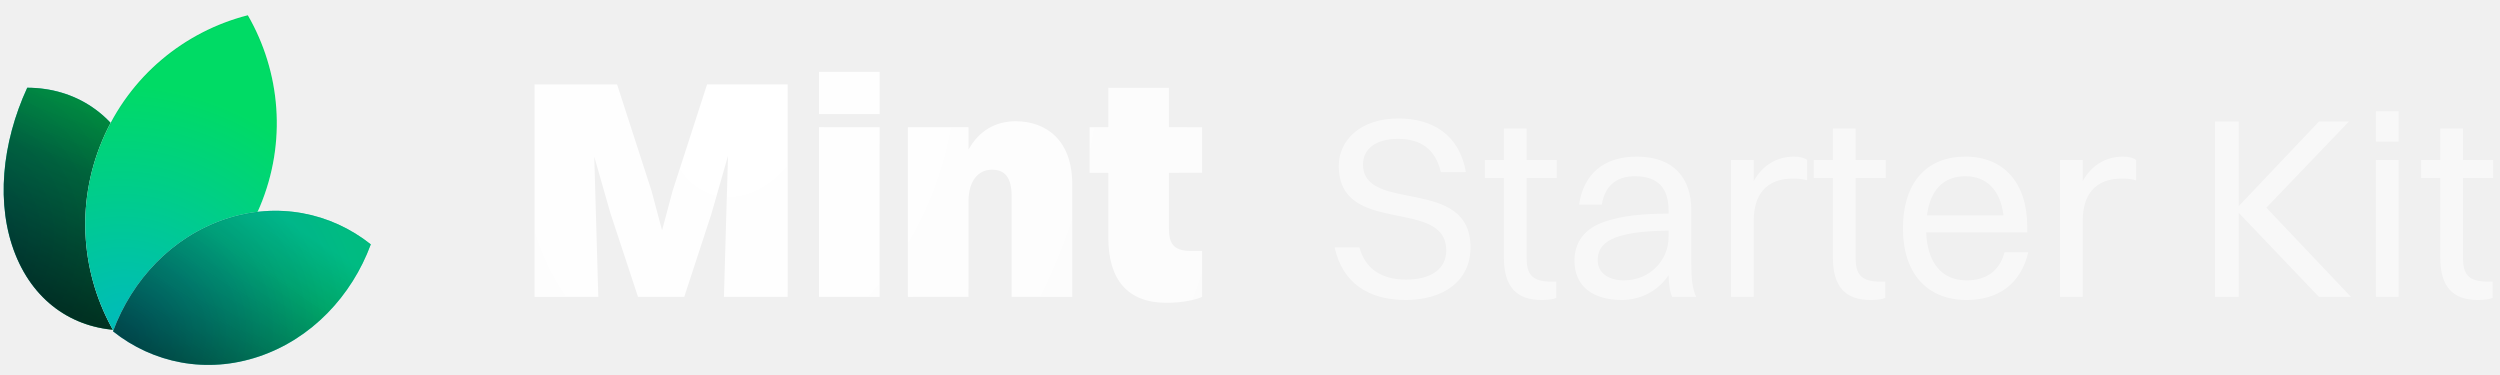
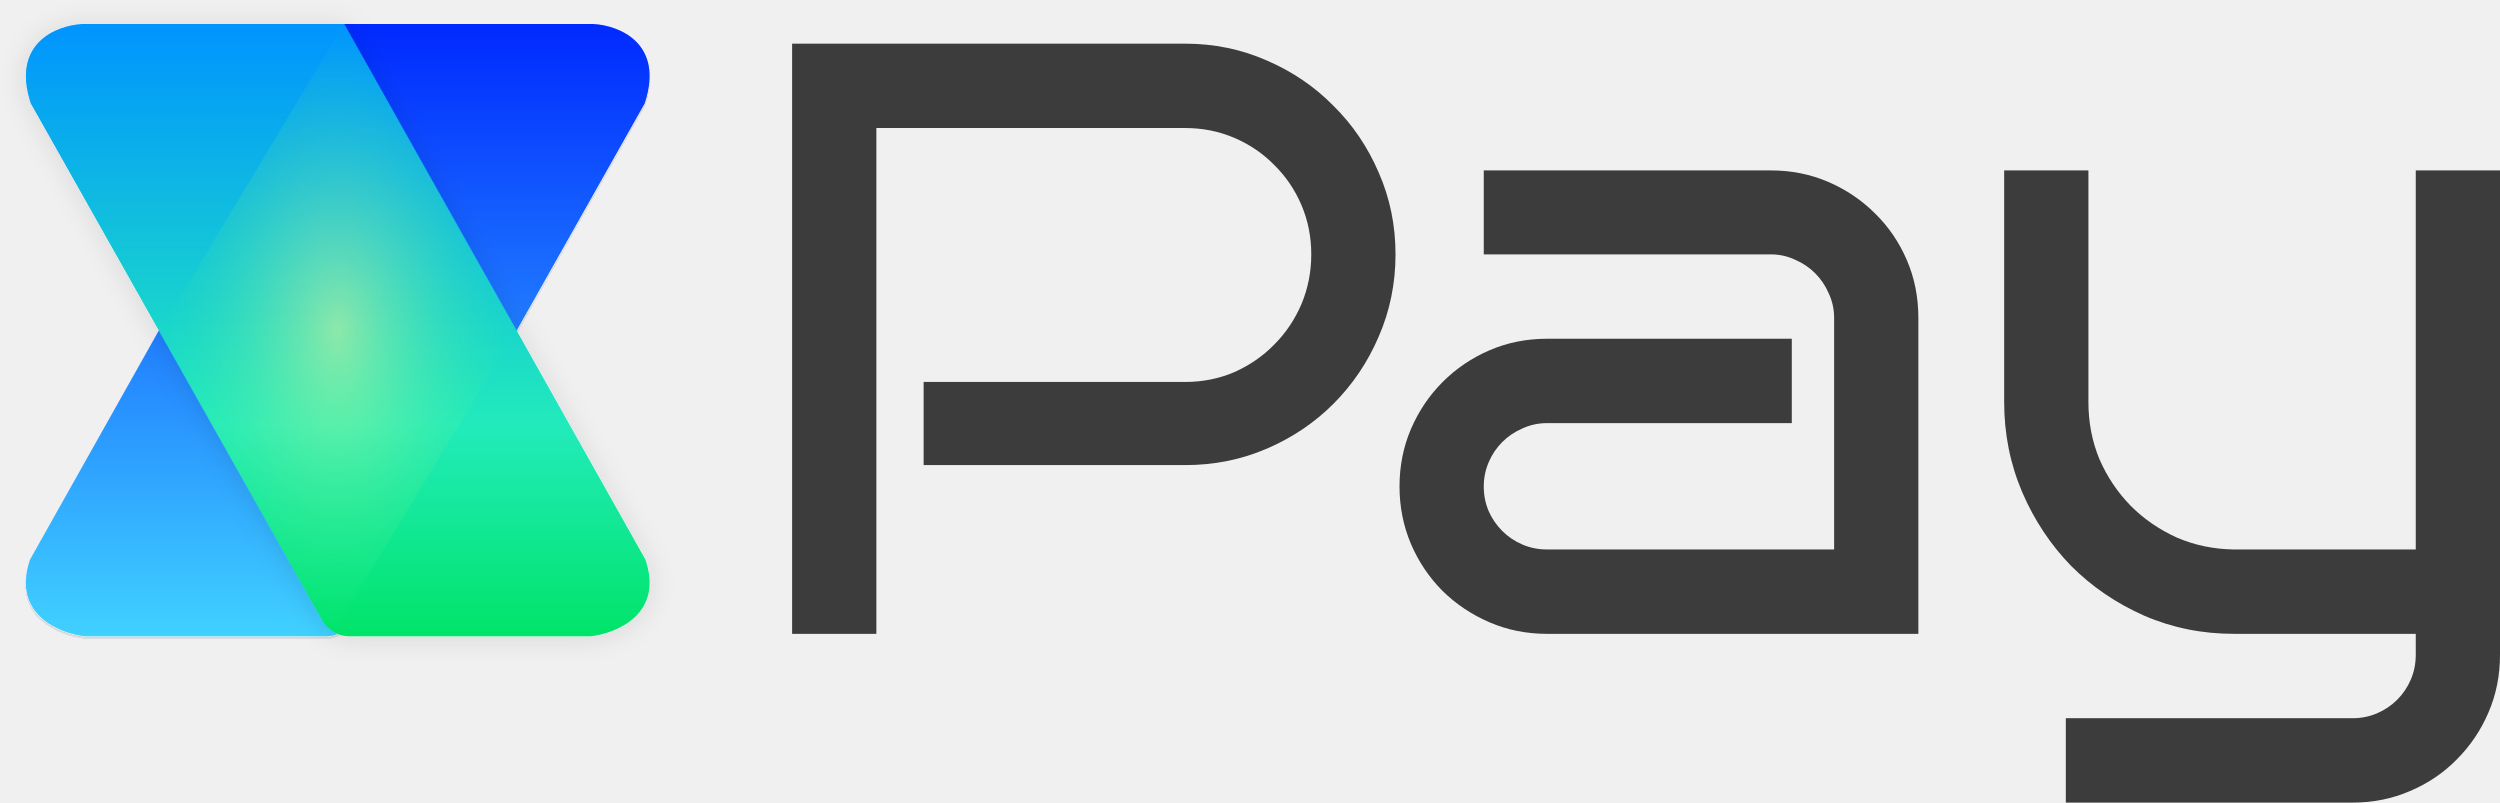
- <svg xmlns="http://www.w3.org/2000/svg" width="160" height="24" viewBox="0 0 160 24" fill="none">
-   <path d="M7.953 21.139C4.896 21.13 2.255 19.458 0.987 16.29C-0.28 13.121 0.109 9.163 1.744 5.615C4.801 5.624 7.442 7.296 8.71 10.465C9.977 13.633 9.588 17.591 7.953 21.139Z" fill="white" />
-   <path d="M7.953 21.139C4.896 21.13 2.255 19.458 0.987 16.29C-0.28 13.121 0.109 9.163 1.744 5.615C4.801 5.624 7.442 7.296 8.71 10.465C9.977 13.633 9.588 17.591 7.953 21.139Z" fill="url(#paint0_radial_115_109)" />
-   <path d="M7.953 21.139C4.896 21.13 2.255 19.458 0.987 16.29C-0.28 13.121 0.109 9.163 1.744 5.615C4.801 5.624 7.442 7.296 8.71 10.465C9.977 13.633 9.588 17.591 7.953 21.139Z" fill="black" fill-opacity="0.5" style="mix-blend-mode:hard-light" />
-   <path d="M7.953 21.139C4.896 21.13 2.255 19.458 0.987 16.29C-0.28 13.121 0.109 9.163 1.744 5.615C4.801 5.624 7.442 7.296 8.71 10.465C9.977 13.633 9.588 17.591 7.953 21.139Z" fill="url(#paint1_linear_115_109)" fill-opacity="0.5" style="mix-blend-mode:hard-light" />
-   <path d="M7.935 21.111C4.897 21.096 2.274 19.431 1.013 16.279C-0.248 13.124 0.136 9.182 1.762 5.643C4.8 5.659 7.423 7.324 8.684 10.476C9.945 13.63 9.561 17.572 7.935 21.111Z" stroke="url(#paint2_linear_115_109)" stroke-opacity="0.05" stroke-width="0.056" />
-   <path d="M7.31 21.257C11.354 20.221 14.884 17.375 16.628 13.236C18.373 9.097 17.945 4.587 15.86 0.976C11.816 2.012 8.287 4.858 6.542 8.998C4.797 13.137 5.225 17.646 7.31 21.257Z" fill="white" />
-   <path d="M7.31 21.257C11.354 20.221 14.884 17.375 16.628 13.236C18.373 9.097 17.945 4.587 15.86 0.976C11.816 2.012 8.287 4.858 6.542 8.998C4.797 13.137 5.225 17.646 7.31 21.257Z" fill="url(#paint3_radial_115_109)" />
-   <path d="M16.602 13.225C14.864 17.349 11.351 20.187 7.324 21.225C5.253 17.624 4.829 13.132 6.568 9.009C8.306 4.885 11.819 2.047 15.846 1.009C17.918 4.61 18.341 9.101 16.602 13.225Z" stroke="url(#paint4_linear_115_109)" stroke-opacity="0.05" stroke-width="0.056" />
-   <path d="M7.234 21.207C9.789 23.237 13.21 23.951 16.577 22.814C19.944 21.677 22.506 18.945 23.73 15.638C21.175 13.608 17.754 12.894 14.387 14.031C11.02 15.168 8.458 17.901 7.234 21.207Z" fill="white" />
-   <path d="M7.234 21.207C9.789 23.237 13.21 23.951 16.577 22.814C19.944 21.677 22.506 18.945 23.73 15.638C21.175 13.608 17.754 12.894 14.387 14.031C11.02 15.168 8.458 17.901 7.234 21.207Z" fill="url(#paint5_radial_115_109)" />
-   <path d="M7.234 21.207C9.789 23.237 13.21 23.951 16.577 22.814C19.944 21.677 22.506 18.945 23.73 15.638C21.175 13.608 17.754 12.894 14.387 14.031C11.02 15.168 8.458 17.901 7.234 21.207Z" fill="black" fill-opacity="0.2" style="mix-blend-mode:hard-light" />
-   <path d="M7.234 21.207C9.789 23.237 13.21 23.951 16.577 22.814C19.944 21.677 22.506 18.945 23.73 15.638C21.175 13.608 17.754 12.894 14.387 14.031C11.02 15.168 8.458 17.901 7.234 21.207Z" fill="url(#paint6_linear_115_109)" fill-opacity="0.5" style="mix-blend-mode:hard-light" />
-   <path d="M16.568 22.787C13.218 23.918 9.814 23.212 7.267 21.198C8.492 17.907 11.044 15.189 14.396 14.058C17.747 12.927 21.15 13.633 23.697 15.648C22.472 18.938 19.92 21.656 16.568 22.787Z" stroke="url(#paint7_linear_115_109)" stroke-opacity="0.05" stroke-width="0.056" />
-   <path d="M34.212 19V5.4H39.492L41.692 12.2L42.372 14.74L43.052 12.2L45.252 5.4H50.412V19H46.332L46.592 9.98L45.532 13.68L43.792 19H40.832L39.052 13.6L38.032 10.02L38.292 19H34.212ZM52.416 7.3V4.6H56.295V7.3H52.416ZM52.416 19V8.14H56.295V19H52.416ZM58.104 19V8.14H61.984V9.58C62.664 8.34 63.744 7.76 65.004 7.76C66.964 7.76 68.624 8.98 68.624 11.78V19H64.744V12.56C64.744 11.34 64.304 10.86 63.484 10.86C62.604 10.86 61.984 11.58 61.984 12.88V19H58.104ZM70.933 15.22V11.06H69.733V8.14H70.933V5.62H74.813V8.14H76.933V11.06H74.813V14.6C74.813 15.5 75.033 16.06 76.213 16.06H76.933V19C76.493 19.2 75.673 19.38 74.653 19.38C72.153 19.38 70.933 17.88 70.933 15.22Z" fill="url(#paint8_radial_115_109)" />
-   <path d="M87.232 10.519C87.232 13.687 94.112 11.229 94.112 15.832C94.112 17.994 92.364 19.198 89.971 19.198C87.562 19.198 85.912 18.093 85.417 15.832H87.001C87.364 17.169 88.371 17.895 89.987 17.895C91.671 17.895 92.561 17.152 92.561 16.03C92.561 12.598 85.681 15.155 85.681 10.618C85.681 9.001 87.034 7.582 89.509 7.582C91.671 7.582 93.403 8.621 93.816 11.014H92.215C91.868 9.529 90.912 8.886 89.476 8.886C88.057 8.886 87.232 9.529 87.232 10.519ZM96.25 16.476V11.393H95.029V10.239H96.25V8.226H97.702V10.239H99.632V11.393H97.702V16.476C97.702 17.532 98.015 18.026 99.302 18.026H99.599V19.066C99.434 19.148 99.071 19.198 98.659 19.198C97.025 19.198 96.25 18.323 96.25 16.476ZM102.516 13.093H101.064C101.345 11.162 102.615 10.024 104.76 10.024C107.103 10.024 108.242 11.393 108.242 13.44V16.888C108.242 17.895 108.324 18.521 108.555 19H107.021C106.856 18.654 106.806 18.142 106.79 17.614C106.047 18.72 104.859 19.198 103.803 19.198C101.988 19.198 100.767 18.357 100.767 16.69C100.767 15.486 101.427 14.611 102.714 14.182C103.902 13.786 105.107 13.687 106.79 13.671V13.473C106.79 12.053 106.13 11.278 104.628 11.278C103.374 11.278 102.698 11.971 102.516 13.093ZM102.252 16.657C102.252 17.465 102.929 17.944 103.952 17.944C105.569 17.944 106.79 16.674 106.79 15.172V14.759C103.061 14.793 102.252 15.585 102.252 16.657ZM110.787 19V10.239H112.239V11.591C112.833 10.519 113.774 10.024 114.83 10.024C115.176 10.024 115.49 10.107 115.655 10.239V11.542C115.407 11.46 115.094 11.427 114.747 11.427C112.998 11.427 112.239 12.515 112.239 14.1V19H110.787ZM117.305 16.476V11.393H116.084V10.239H117.305V8.226H118.757V10.239H120.688V11.393H118.757V16.476C118.757 17.532 119.071 18.026 120.358 18.026H120.655V19.066C120.49 19.148 120.127 19.198 119.714 19.198C118.081 19.198 117.305 18.323 117.305 16.476ZM129.809 16.145C129.33 18.192 127.862 19.198 125.865 19.198C123.324 19.198 121.79 17.482 121.79 14.627C121.79 11.658 123.324 10.024 125.783 10.024C128.258 10.024 129.743 11.723 129.743 14.512V14.875H123.275C123.357 16.838 124.281 17.944 125.865 17.944C127.103 17.944 127.977 17.35 128.291 16.145H129.809ZM125.783 11.278C124.38 11.278 123.539 12.152 123.324 13.786H128.225C128.027 12.169 127.152 11.278 125.783 11.278ZM131.843 19V10.239H133.295V11.591C133.889 10.519 134.829 10.024 135.885 10.024C136.232 10.024 136.545 10.107 136.71 10.239V11.542C136.463 11.46 136.149 11.427 135.803 11.427C134.054 11.427 133.295 12.515 133.295 14.1V19H131.843ZM141.763 19V7.78H143.281V13.192L148.413 7.78H150.327L145.047 13.291L150.459 19H148.413L143.281 13.621V19H141.763ZM152.06 9.067V7.12H153.512V9.067H152.06ZM152.06 19V10.239H153.512V19H152.06ZM156.178 16.476V11.393H154.957V10.239H156.178V8.226H157.63V10.239H159.56V11.393H157.63V16.476C157.63 17.532 157.943 18.026 159.23 18.026H159.527V19.066C159.362 19.148 158.999 19.198 158.587 19.198C156.953 19.198 156.178 18.323 156.178 16.476Z" fill="white" fill-opacity="0.55" />
+ <svg xmlns="http://www.w3.org/2000/svg" width="1355" height="435" viewBox="0 0 1355 435" fill="none">
+   <path d="M756.372 137.872C756.372 153.635 753.328 168.507 747.24 182.486C741.3 196.316 733.133 208.436 722.738 218.846C712.492 229.107 700.464 237.212 686.654 243.16C672.844 249.109 658.069 252.083 642.329 252.083H500.605V207.023H642.329C651.832 207.023 660.742 205.239 669.058 201.67C677.373 197.952 684.575 192.97 690.664 186.724C696.9 180.478 701.801 173.191 705.365 164.863C708.928 156.386 710.71 147.389 710.71 137.872C710.71 128.354 708.928 119.431 705.365 111.103C701.801 102.775 696.9 95.563 690.664 89.466C684.575 83.22 677.373 78.312 669.058 74.743C660.742 71.174 651.832 69.389 642.329 69.389H474.989V343.542H429.327V23.66H642.329C658.069 23.66 672.844 26.709 686.654 32.806C700.464 38.755 712.492 46.934 722.738 57.344C733.133 67.605 741.3 79.651 747.24 93.481C753.328 107.311 756.372 122.108 756.372 137.872Z" fill="#3C3C3C" />
+   <path d="M1039.75 343.542H838.501C827.364 343.542 816.969 341.46 807.317 337.296C797.665 333.132 789.201 327.481 781.925 320.342C774.649 313.055 768.932 304.579 764.774 294.913C760.616 285.097 758.537 274.688 758.537 263.683C758.537 252.529 760.616 242.119 764.774 232.453C768.932 222.787 774.649 214.31 781.925 207.023C789.201 199.736 797.665 194.011 807.317 189.847C816.969 185.683 827.364 183.601 838.501 183.601H971.151V229.33H838.501C833.749 229.33 829.295 230.297 825.137 232.23C820.979 234.015 817.341 236.468 814.222 239.591C811.104 242.714 808.654 246.358 806.872 250.522C805.09 254.686 804.199 259.073 804.199 263.683C804.199 268.442 805.09 272.903 806.872 277.067C808.654 281.082 811.104 284.651 814.222 287.774C817.341 290.897 820.979 293.351 825.137 295.136C829.295 296.92 833.749 297.812 838.501 297.812H994.093V172.224C994.093 167.614 993.128 163.227 991.197 159.063C989.415 154.899 986.965 151.256 983.847 148.133C980.728 145.01 977.09 142.556 972.932 140.772C968.775 138.838 964.394 137.872 959.791 137.872H804.199V92.365H959.791C970.928 92.365 981.322 94.448 990.974 98.612C1000.63 102.775 1009.09 108.501 1016.37 115.788C1023.64 122.926 1029.36 131.328 1033.52 140.995C1037.68 150.661 1039.75 161.071 1039.75 172.224V343.542Z" fill="#3C3C3C" />
+   <path d="M1355 354.918C1355 366.072 1352.92 376.482 1348.76 386.148C1344.61 395.814 1338.89 404.291 1331.61 411.578C1324.48 418.865 1316.02 424.59 1306.22 428.754C1296.57 432.918 1286.25 435 1275.26 435H1119.67V389.271H1275.26C1279.86 389.271 1284.24 388.379 1288.4 386.594C1292.56 384.809 1296.2 382.356 1299.31 379.233C1302.43 376.11 1304.88 372.466 1306.67 368.302C1308.45 364.138 1309.34 359.677 1309.34 354.918V343.542H1210.77C1193.54 343.542 1177.36 340.27 1162.21 333.727C1147.06 327.034 1133.85 318.037 1122.56 306.735C1111.43 295.284 1102.59 281.974 1096.06 266.806C1089.52 251.488 1086.26 235.204 1086.26 217.954V92.365H1131.92V217.954C1131.92 228.958 1133.92 239.294 1137.93 248.96C1142.09 258.478 1147.73 266.88 1154.86 274.167C1161.99 281.305 1170.3 287.031 1179.81 291.343C1189.46 295.507 1199.78 297.664 1210.77 297.812H1309.34V92.365H1355V354.918Z" fill="#3C3C3C" />
+   <g filter="url(#filter0_d_288_2800)">
+     <path d="M321.553 13H179.503L16.316 303.226C6.169 332.665 31.817 343.265 45.909 344.885H176.967C183.731 344.885 188.804 340.256 190.496 337.942L349.455 56.048C360.278 23.276 335.363 13.694 321.553 13Z" fill="url(#paint0_linear_288_2800)" />
+   </g>
+   <g filter="url(#filter1_d_288_2800)">
+     <path d="M44.554 13H186.604L349.791 303.226C359.937 332.665 334.289 343.265 320.197 344.885H189.139C182.375 344.885 177.302 340.256 175.611 337.942L16.651 56.048C5.828 23.276 30.744 13.694 44.554 13Z" fill="url(#paint1_linear_288_2800)" />
+   </g>
+   <path d="M86.451 179.614L186.407 13L279.655 179.614L179.699 344.213L86.451 179.614Z" fill="url(#paint2_diamond_288_2800)" fill-opacity="0.5" />
  <defs>
-     <radialGradient id="paint0_radial_115_109" cx="0" cy="0" r="1" gradientUnits="userSpaceOnUse" gradientTransform="translate(-3.00503 15.023) rotate(-10.029) scale(17.9572 17.784)">
-       <stop stop-color="#00B0BB" />
-       <stop offset="1" stop-color="#00DB65" />
-     </radialGradient>
-     <linearGradient id="paint1_linear_115_109" x1="7.39" y1="4.813" x2="1.63" y2="18.689" gradientUnits="userSpaceOnUse">
-       <stop stop-color="#18E299" />
-       <stop offset="1" />
+     <filter id="filter0_d_288_2800" x="13" y="13" width="340.106" height="333.885" filterUnits="userSpaceOnUse" color-interpolation-filters="sRGB">
+       <feFlood flood-opacity="0" result="BackgroundImageFix" />
+       <feColorMatrix in="SourceAlpha" type="matrix" values="0 0 0 0 0 0 0 0 0 0 0 0 0 0 0 0 0 0 127 0" result="hardAlpha" />
+       <feOffset dy="1" />
+       <feGaussianBlur stdDeviation="0.5" />
+       <feComposite in2="hardAlpha" operator="out" />
+       <feColorMatrix type="matrix" values="0 0 0 0 0 0 0 0 0 0 0 0 0 0 0 0 0 0 0.1 0" />
+       <feBlend mode="normal" in2="BackgroundImageFix" result="effect1_dropShadow_288_2800" />
+       <feBlend mode="normal" in="SourceGraphic" in2="effect1_dropShadow_288_2800" result="shape" />
+     </filter>
+     <filter id="filter1_d_288_2800" x="0" y="0" width="366.106" height="359.885" filterUnits="userSpaceOnUse" color-interpolation-filters="sRGB">
+       <feFlood flood-opacity="0" result="BackgroundImageFix" />
+       <feColorMatrix in="SourceAlpha" type="matrix" values="0 0 0 0 0 0 0 0 0 0 0 0 0 0 0 0 0 0 127 0" result="hardAlpha" />
+       <feOffset dy="1" />
+       <feGaussianBlur stdDeviation="7" />
+       <feComposite in2="hardAlpha" operator="out" />
+       <feColorMatrix type="matrix" values="0 0 0 0 0 0 0 0 0 0 0 0 0 0 0 0 0 0 0.1 0" />
+       <feBlend mode="normal" in2="BackgroundImageFix" result="effect1_dropShadow_288_2800" />
+       <feBlend mode="normal" in="SourceGraphic" in2="effect1_dropShadow_288_2800" result="shape" />
+     </filter>
+     <linearGradient id="paint0_linear_288_2800" x1="183.053" y1="13" x2="183.053" y2="344.885" gradientUnits="userSpaceOnUse">
+       <stop stop-color="#0029FF" />
+       <stop offset="1" stop-color="#40D1FF" />
    </linearGradient>
-     <linearGradient id="paint2_linear_115_109" x1="7.948" y1="8.016" x2="1.761" y2="18.746" gradientUnits="userSpaceOnUse">
-       <stop />
-       <stop offset="1" stop-opacity="0" />
+     <linearGradient id="paint1_linear_288_2800" x1="183.053" y1="13" x2="183.053" y2="344.885" gradientUnits="userSpaceOnUse">
+       <stop stop-color="#0094FF" />
+       <stop offset="0.656" stop-color="#22EBBB" />
+       <stop offset="1" stop-color="#00E469" />
    </linearGradient>
-     <radialGradient id="paint3_radial_115_109" cx="0" cy="0" r="1" gradientUnits="userSpaceOnUse" gradientTransform="translate(8.11404 20.8822) rotate(-75.7542) scale(21.6246 23.7772)">
-       <stop stop-color="#00BBBB" />
-       <stop offset="0.713" stop-color="#00DB65" />
-     </radialGradient>
-     <linearGradient id="paint4_linear_115_109" x1="7.602" y1="5.871" x2="15.556" y2="16.372" gradientUnits="userSpaceOnUse">
-       <stop />
-       <stop offset="1" stop-opacity="0" />
-     </linearGradient>
-     <radialGradient id="paint5_radial_115_109" cx="0" cy="0" r="1" gradientUnits="userSpaceOnUse" gradientTransform="translate(7.84537 21.5181) rotate(-20.3525) scale(18.5603 17.32)">
-       <stop stop-color="#00B0BB" />
-       <stop offset="1" stop-color="#00DB65" />
-     </radialGradient>
-     <linearGradient id="paint6_linear_115_109" x1="16.808" y1="13.007" x2="10.041" y2="22.994" gradientUnits="userSpaceOnUse">
-       <stop stop-color="#00B1BC" />
-       <stop offset="1" />
-     </linearGradient>
-     <linearGradient id="paint7_linear_115_109" x1="16.808" y1="13.007" x2="14.169" y2="23.841" gradientUnits="userSpaceOnUse">
-       <stop />
-       <stop offset="1" stop-opacity="0" />
-     </linearGradient>
-     <radialGradient id="paint8_radial_115_109" cx="0" cy="0" r="1" gradientUnits="userSpaceOnUse" gradientTransform="translate(47.2781 7) rotate(19.0047) scale(67.5582 85.7506)">
-       <stop stop-color="white" />
-       <stop offset="1" stop-color="white" stop-opacity="0.5" />
+     <radialGradient id="paint2_diamond_288_2800" cx="0" cy="0" r="1" gradientUnits="userSpaceOnUse" gradientTransform="translate(183.053 178.607) rotate(90) scale(165.607 96.6018)">
+       <stop stop-color="#FFFA88" />
+       <stop offset="1" stop-color="#31F396" stop-opacity="0" />
    </radialGradient>
  </defs>
</svg>
